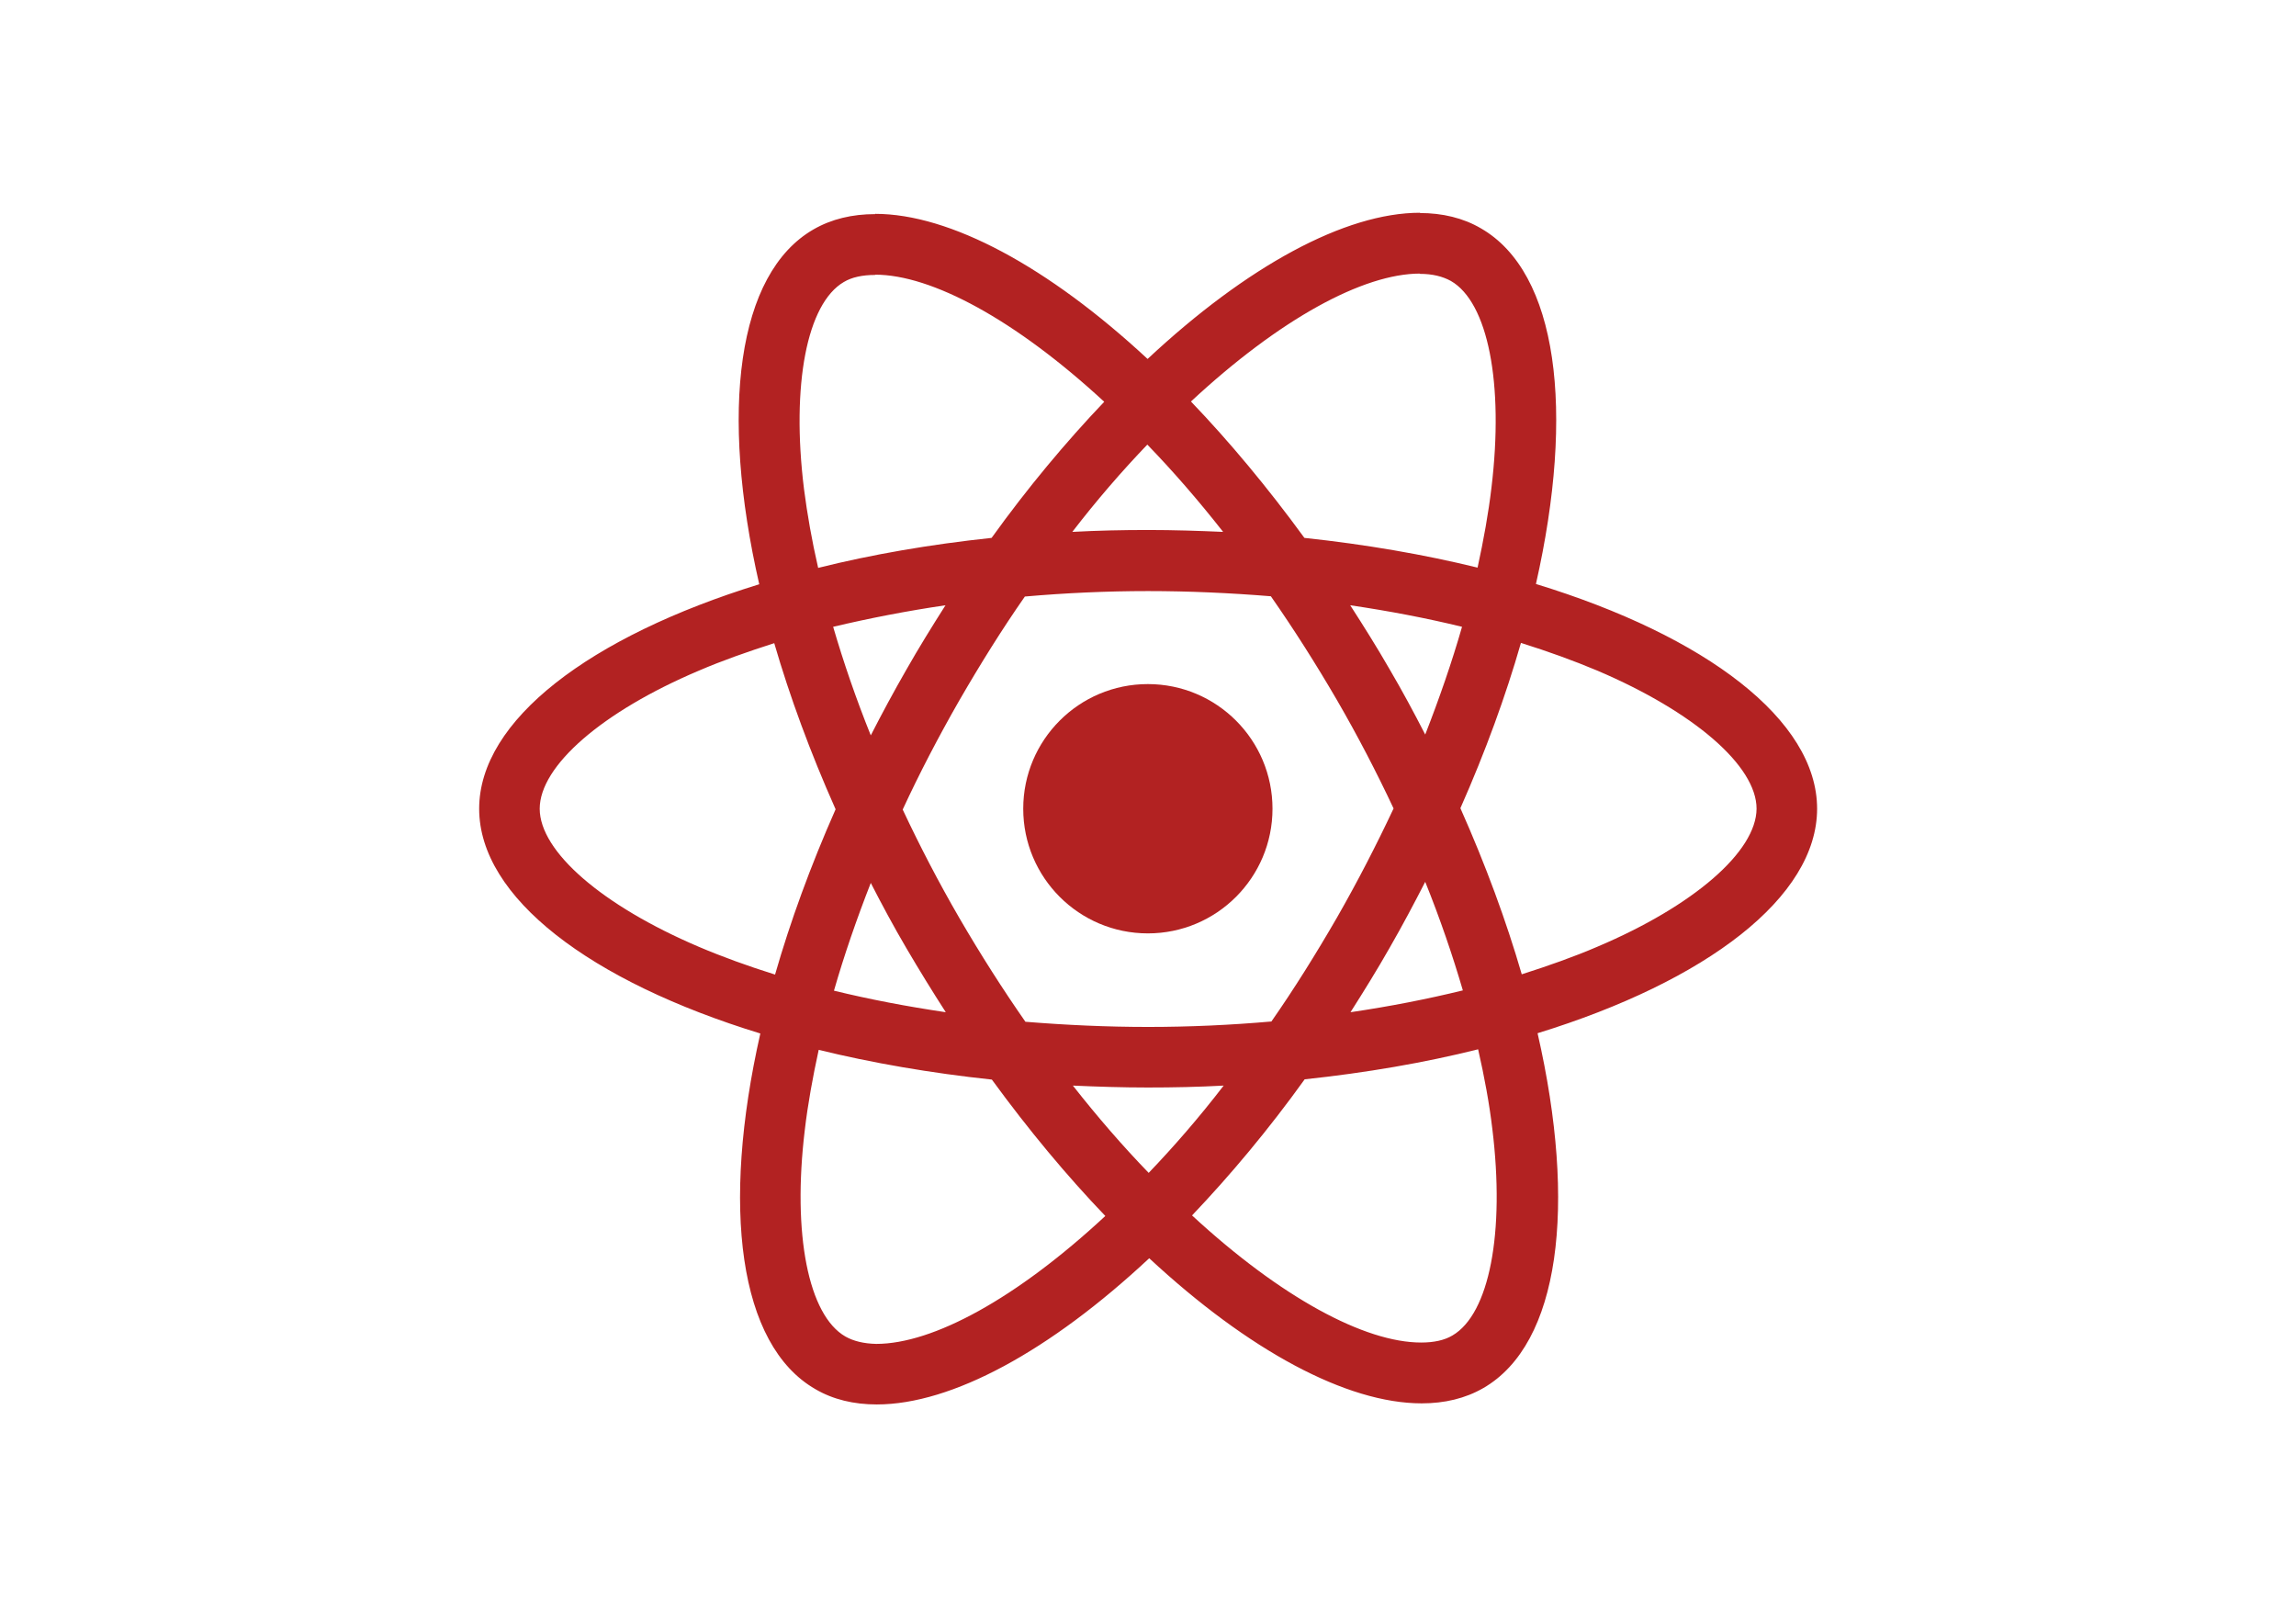
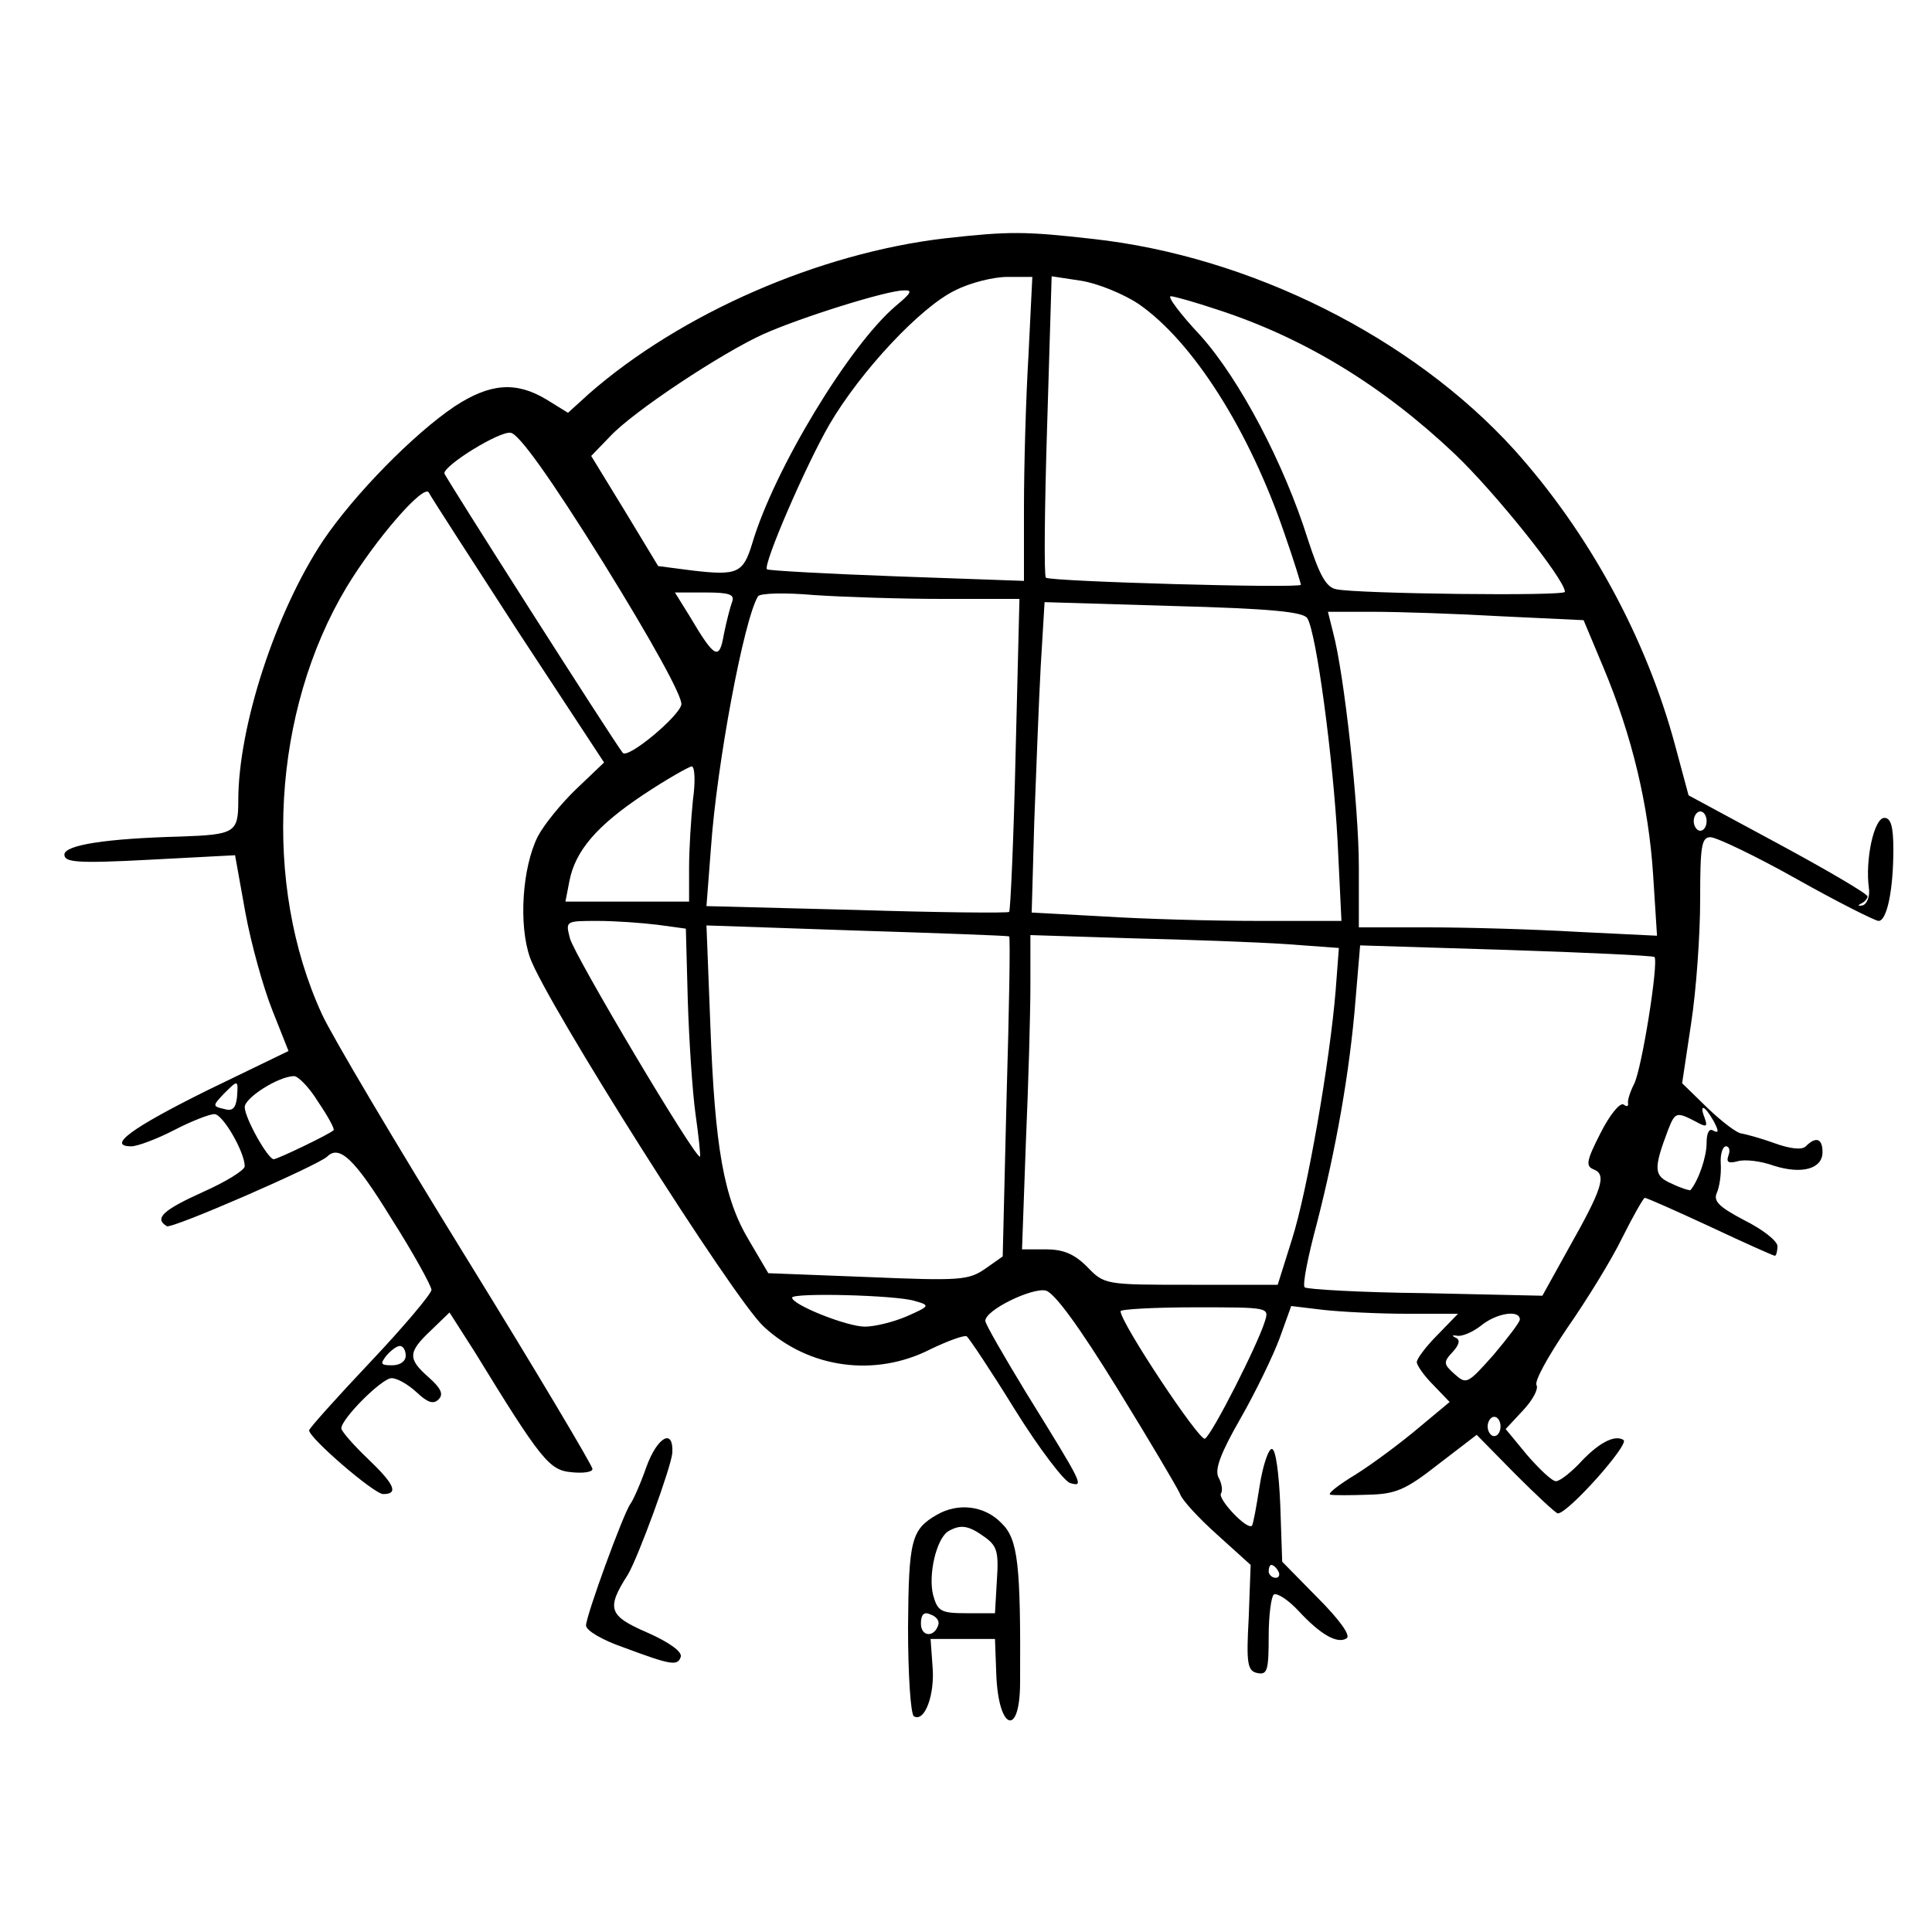
- <svg xmlns="http://www.w3.org/2000/svg" viewBox="0 0 841.9 595.3">
-   <g fill="#B22222">
-     <path d="M666.3 296.5c0-32.5-40.7-63.3-103.1-82.4 14.4-63.6 8-114.2-20.2-130.4-6.5-3.8-14.1-5.6-22.4-5.6v22.3c4.6 0 8.3.9 11.4 2.6 13.6 7.8 19.5 37.5 14.9 75.7-1.1 9.4-2.9 19.3-5.1 29.4-19.6-4.8-41-8.5-63.5-10.9-13.5-18.5-27.5-35.3-41.6-50 32.6-30.3 63.2-46.9 84-46.9V78c-27.5 0-63.5 19.6-99.9 53.6-36.4-33.8-72.4-53.2-99.9-53.2v22.3c20.7 0 51.4 16.5 84 46.6-14 14.7-28 31.4-41.3 49.9-22.6 2.4-44 6.1-63.6 11-2.3-10-4-19.7-5.2-29-4.7-38.2 1.1-67.9 14.6-75.8 3-1.8 6.9-2.6 11.5-2.6V78.5c-8.4 0-16 1.8-22.6 5.6-28.1 16.2-34.4 66.7-19.9 130.1-62.2 19.2-102.7 49.9-102.7 82.3 0 32.5 40.7 63.3 103.1 82.4-14.4 63.6-8 114.2 20.2 130.4 6.5 3.8 14.1 5.6 22.5 5.6 27.5 0 63.5-19.6 99.9-53.6 36.4 33.8 72.4 53.2 99.9 53.2 8.4 0 16-1.8 22.6-5.6 28.1-16.2 34.4-66.7 19.9-130.1 62-19.1 102.5-49.9 102.5-82.3zm-130.2-66.7c-3.7 12.9-8.3 26.2-13.5 39.5-4.1-8-8.4-16-13.1-24-4.6-8-9.5-15.8-14.4-23.4 14.2 2.1 27.9 4.7 41 7.9zm-45.8 106.5c-7.8 13.5-15.8 26.3-24.1 38.2-14.9 1.3-30 2-45.2 2-15.1 0-30.2-.7-45-1.9-8.3-11.9-16.4-24.6-24.2-38-7.6-13.1-14.5-26.4-20.8-39.8 6.2-13.4 13.2-26.8 20.7-39.9 7.8-13.5 15.8-26.3 24.1-38.2 14.9-1.3 30-2 45.2-2 15.1 0 30.2.7 45 1.9 8.3 11.9 16.4 24.6 24.2 38 7.6 13.1 14.5 26.4 20.8 39.8-6.3 13.4-13.2 26.8-20.7 39.9zm32.3-13c5.4 13.4 10 26.8 13.8 39.8-13.1 3.2-26.9 5.9-41.2 8 4.9-7.7 9.8-15.6 14.4-23.7 4.6-8 8.9-16.1 13-24.1zM421.2 430c-9.3-9.6-18.6-20.3-27.8-32 9 .4 18.2.7 27.5.7 9.4 0 18.7-.2 27.8-.7-9 11.7-18.3 22.4-27.5 32zm-74.4-58.9c-14.2-2.1-27.9-4.7-41-7.9 3.7-12.9 8.3-26.2 13.5-39.5 4.1 8 8.4 16 13.1 24 4.7 8 9.5 15.8 14.4 23.4zM420.7 163c9.3 9.6 18.6 20.3 27.8 32-9-.4-18.2-.7-27.5-.7-9.4 0-18.7.2-27.8.7 9-11.7 18.3-22.4 27.5-32zm-74 58.9c-4.9 7.7-9.8 15.6-14.4 23.7-4.6 8-8.9 16-13 24-5.4-13.4-10-26.8-13.8-39.8 13.1-3.1 26.9-5.8 41.2-7.9zm-90.5 125.2c-35.4-15.1-58.3-34.9-58.3-50.6 0-15.7 22.9-35.6 58.3-50.6 8.6-3.7 18-7 27.7-10.1 5.7 19.6 13.2 40 22.5 60.9-9.2 20.8-16.6 41.1-22.2 60.6-9.9-3.1-19.3-6.5-28-10.2zM310 490c-13.6-7.8-19.5-37.5-14.9-75.7 1.1-9.4 2.9-19.3 5.1-29.4 19.6 4.8 41 8.5 63.5 10.9 13.5 18.5 27.5 35.3 41.6 50-32.6 30.3-63.2 46.9-84 46.9-4.5-.1-8.3-1-11.3-2.7zm237.2-76.2c4.7 38.2-1.1 67.9-14.6 75.8-3 1.8-6.9 2.6-11.5 2.6-20.7 0-51.4-16.5-84-46.6 14-14.7 28-31.4 41.3-49.9 22.6-2.4 44-6.1 63.6-11 2.3 10.1 4.1 19.8 5.2 29.1zm38.5-66.7c-8.6 3.7-18 7-27.7 10.1-5.7-19.6-13.2-40-22.5-60.9 9.2-20.8 16.6-41.1 22.2-60.6 9.9 3.1 19.3 6.5 28.1 10.2 35.4 15.1 58.3 34.9 58.3 50.6-.1 15.7-23 35.6-58.4 50.6zM320.8 78.4z" />
-     <circle cx="420.9" cy="296.5" r="45.7" />
-     <path d="M520.5 78.1z" />
+ <svg xmlns="http://www.w3.org/2000/svg" height="300pt" preserveAspectRatio="xMidYMid meet" viewBox="0 0 300 300" width="300pt">
+   <g transform="matrix(.1 0 0 -.1 0 300)">
+     <path d="m1468 2630c-197-23-411-117-553-241l-33-30-34 21c-47 28-87 25-142-11-64-43-156-137-204-208-74-111-132-289-132-404 0-50-5-53-90-56-114-3-180-13-180-28 0-12 19-14 132-8l133 7 16-89c9-49 28-117 42-152l25-63-126-61c-117-58-157-87-118-87 9 0 39 11 66 25s55 25 63 25c13 0 47-59 47-81 0-6-29-24-65-40-62-28-76-41-56-53 7-5 234 94 249 108 19 19 43-4 99-95 35-55 63-106 63-112-1-7-43-57-95-112s-95-103-95-106c0-12 101-99 115-99 25 0 17 16-25 56-22 21-40 42-40 46 0 15 63 78 78 78 9 0 26-10 39-22 17-16 26-19 34-11s4 17-15 34c-33 29-33 39 3 73l29 28 39-61c103-168 116-184 150-187 18-2 33 0 33 5s-88 153-196 328-209 345-224 378c-93 202-77 471 38 663 46 76 121 162 128 147 2-5 65-102 138-215l134-204-43-41c-23-22-50-55-60-74-24-48-30-137-12-188 24-68 316-530 363-573 70-65 173-79 259-35 27 13 52 22 56 20 4-3 38-54 75-114 38-61 77-112 86-114 22-6 20-3-69 141-34 56-63 106-63 111 0 17 73 52 94 47 14-4 53-58 111-152 50-81 93-154 97-163 3-10 29-38 58-64l52-47-3-82c-4-72-2-83 14-86 15-3 17 5 17 57 0 33 4 62 8 65 5 3 22-8 38-25 35-38 61-52 75-43 7 4-11 29-45 63l-55 56-3 88c-2 49-7 87-13 87-5 1-14-25-19-57s-10-60-12-62c-7-8-54 42-48 50 3 5 1 16-4 25-6 12 3 37 34 91 24 42 51 98 61 125l18 50 50-6c27-3 86-6 129-6h80l-32-33c-18-18-32-37-32-42s11-21 26-36l25-26-48-40c-26-22-70-55-97-72-28-17-46-31-40-32 5-1 31-1 58 0 43 1 58 7 109 47l60 46 60-61c33-33 63-61 66-61 16 0 112 108 102 114-14 9-40-5-70-38-14-14-29-26-35-26s-26 19-45 41l-33 40 27 29c15 16 24 33 21 39-4 6 18 45 47 88 30 43 69 106 86 141 17 34 33 62 35 62 3 0 48-20 102-45 53-25 98-45 100-45s4 7 4 15-23 26-51 40c-40 21-49 30-43 43 4 9 7 29 6 45-1 15 3 27 8 27s7-6 4-14c-4-11 0-13 15-9 11 3 36 0 55-7 44-14 76-5 76 21 0 21-10 25-26 9-6-6-24-4-49 5-22 8-45 14-51 15-6 0-29 17-52 39l-40 39 14 93c8 52 14 138 14 192 0 83 2 97 16 97 9 0 70-29 134-65s122-65 127-65c13 0 23 48 23 111 0 36-4 49-14 49-16 0-30-65-24-109 2-13-3-25-10-27-7-1-8 0-2 3 5 2 10 8 10 11 0 4-63 41-139 82l-139 75-21 78c-45 167-134 330-250 459-158 174-409 300-654 327-106 12-130 12-229 1zm129-182c-4-66-7-173-7-236v-114l-197 7c-109 4-200 9-202 11-7 6 60 161 97 225 48 82 141 182 195 208 23 12 60 21 81 21h39zm171 80c84-58 172-196 227-358 14-40 25-76 25-78 0-6-390 5-396 11-3 3-2 109 2 236l7 232 46-7c25-4 65-20 89-36zm-377-3c-72-61-189-254-223-369-14-46-23-50-92-42l-54 7-52 86-52 85 29 30c36 39 174 130 238 159 58 26 192 68 218 68 15 1 12-4-12-24zm500-6c135-44 256-118 368-224 63-60 171-195 171-214 0-7-323-3-355 4-16 3-26 22-44 77-37 118-106 249-167 317-31 33-52 61-46 61 5 0 37-9 73-21zm-954-393c75-121 123-208 121-220-3-18-83-85-91-75-15 19-277 430-277 434 0 13 86 66 103 63 13-2 61-69 144-202zm200-60c-3-8-9-31-13-51-7-41-14-38-53 28l-23 37h47c37 0 46-3 42-14zm327 4h119l-6-241c-3-133-8-243-10-245s-108-1-236 3l-234 6 7 91c9 129 51 354 73 390 3 5 42 6 87 2 45-3 135-6 200-6zm566-30c14-22 40-217 47-346l6-124h-129c-71 0-179 3-241 7l-111 6 4 141c3 78 7 186 10 241l6 100 200-6c150-4 202-9 208-19zm302 3 127-6 31-74c44-105 70-213 77-322l6-94-123 6c-68 4-172 7-232 7h-108v94c0 94-23 301-40 364l-8 32h71c40 0 129-3 199-7zm-1256-285c-3-29-6-77-6-105v-53h-96-96l6 31c9 48 43 87 115 135 36 24 70 43 75 44 5 0 6-24 2-52zm1574-33c0-8-4-15-10-15-5 0-10 7-10 15s5 15 10 15c6 0 10-7 10-15zm-1629-161 44-6 3-112c2-61 7-140 12-176 5-35 8-65 7-66-6-6-196 314-202 339-7 27-7 27 43 27 27 0 69-3 93-6zm546-18c2-1 0-114-4-250l-6-247-27-19c-26-18-39-19-182-13l-155 6-30 51c-39 65-53 143-60 335l-6 154 234-8c129-4 235-8 236-9zm430-12 82-6-5-66c-9-110-44-312-68-387l-22-70h-134c-134 0-135 0-162 28-20 20-37 27-64 27h-37l6 167c4 91 7 201 7 243v78l158-5c86-2 194-6 239-9zm572-20c7-7-20-177-32-198-6-12-10-25-9-29 1-5-2-6-7-2-6 3-22-17-36-45-22-43-23-51-10-56 20-8 13-30-39-122l-41-74-182 4c-100 1-184 6-187 9-4 3 5 48 19 100 29 113 51 234 60 348l7 83 227-7c124-4 228-9 230-11zm-2075-225c15-22 26-42 24-44-6-6-87-45-93-45-9 0-45 64-45 81 0 14 51 47 76 48 6 1 24-17 38-40zm-126 7c-2-17-7-22-20-18-18 4-18 5-1 23 23 23 23 23 21-5zm2293-37c8-15 8-19 0-15-7 5-11-3-11-19 0-21-12-57-25-73-1-1-15 3-29 10-28 12-29 22-6 83 11 28 13 29 42 14 18-10 20-9 15 5-9 23 0 20 14-5zm-1241-279c25-7 24-8-12-24-21-9-50-16-65-16-28 0-113 34-113 45 0 8 161 4 190-5zm544-32c-11-36-82-176-93-182-8-5-131 180-131 198 0 3 52 6 116 6 115 0 115 0 108-22zm396 3c0-4-19-29-41-55-40-45-42-46-60-30s-18 19-3 35c10 11 12 19 4 22-6 3-5 4 2 3 7-2 24 5 37 15 24 20 61 26 61 10zm-1730-56c0-9-9-15-21-15-18 0-19 2-9 15 7 8 16 15 21 15s9-7 9-15zm1700-110c0-8-4-15-10-15-5 0-10 7-10 15s5 15 10 15c6 0 10-7 10-15zm-345-225c3-5 1-10-4-10-6 0-11 5-11 10 0 6 2 10 4 10 3 0 8-4 11-10z" />
+     <path d="m1004 723c-9-26-21-53-25-58-11-15-69-174-69-189 0-8 26-23 58-34 75-28 84-29 89-15 3 8-18 23-52 38-60 26-64 37-30 90 16 27 67 166 69 189 2 39-23 25-40-21z" />
+     <path d="m1455 648c-40-23-44-39-45-175 0-73 4-134 9-138 17-10 33 34 29 78l-3 42h50 50l2-54c3-88 37-100 37-13 1 183-3 222-29 247-26 27-67 32-100 13zm73-34c20-14 23-23 20-67l-3-52h-44c-40 0-45 3-52 28-8 32 5 87 23 99 19 11 31 10 56-8zm-71-137c-6-20-27-19-27 2 0 14 5 19 15 14 9-3 14-10 12-16z" />
  </g>
</svg>
